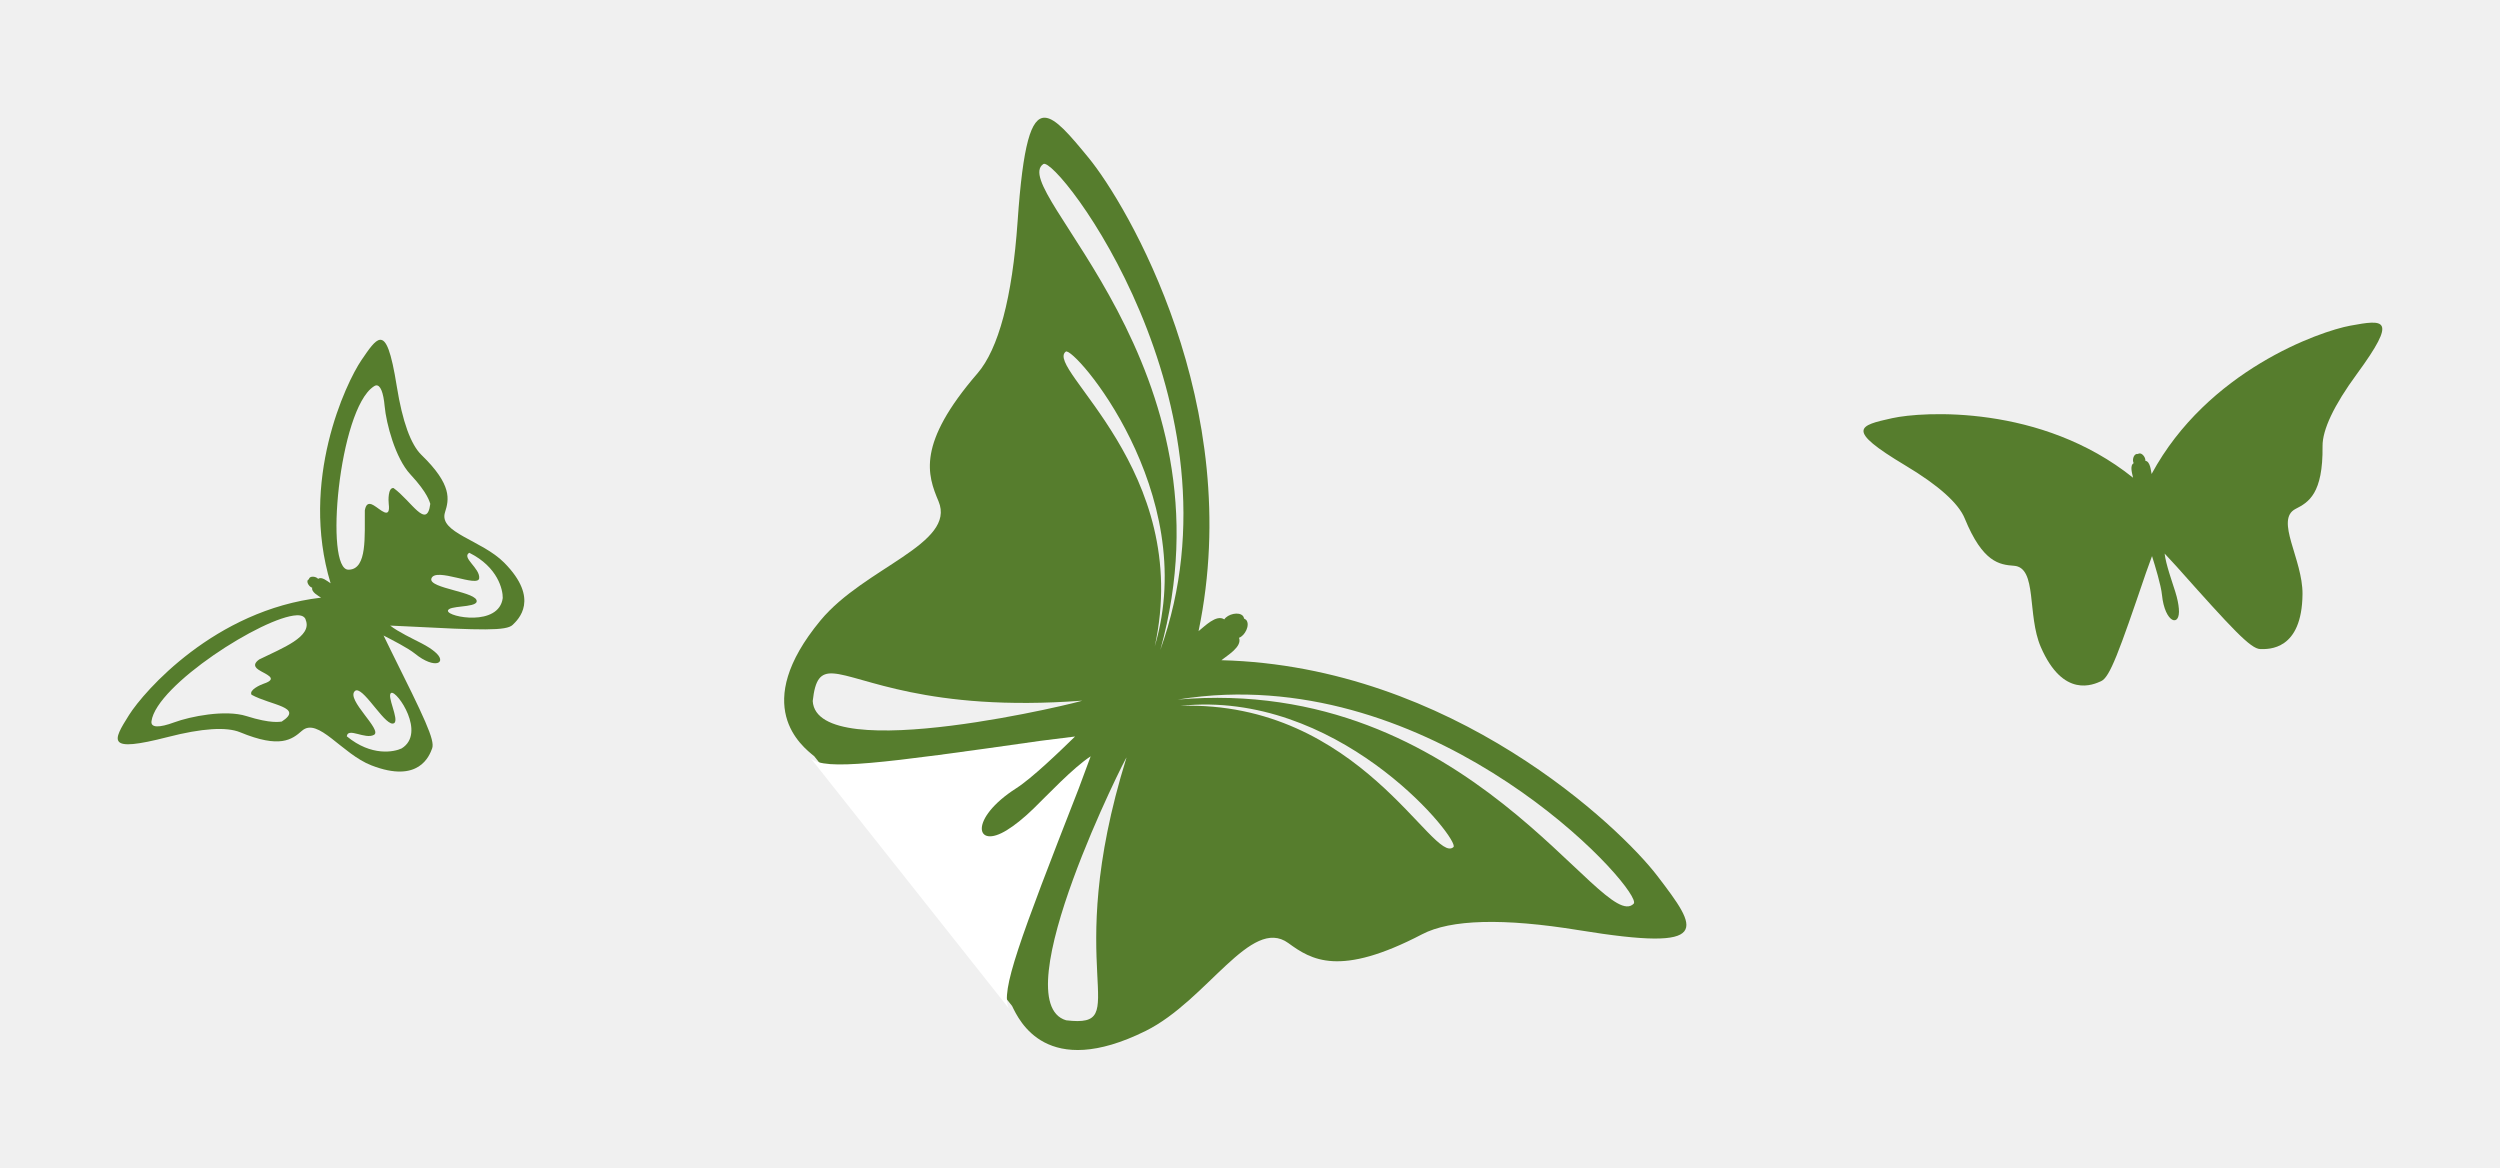
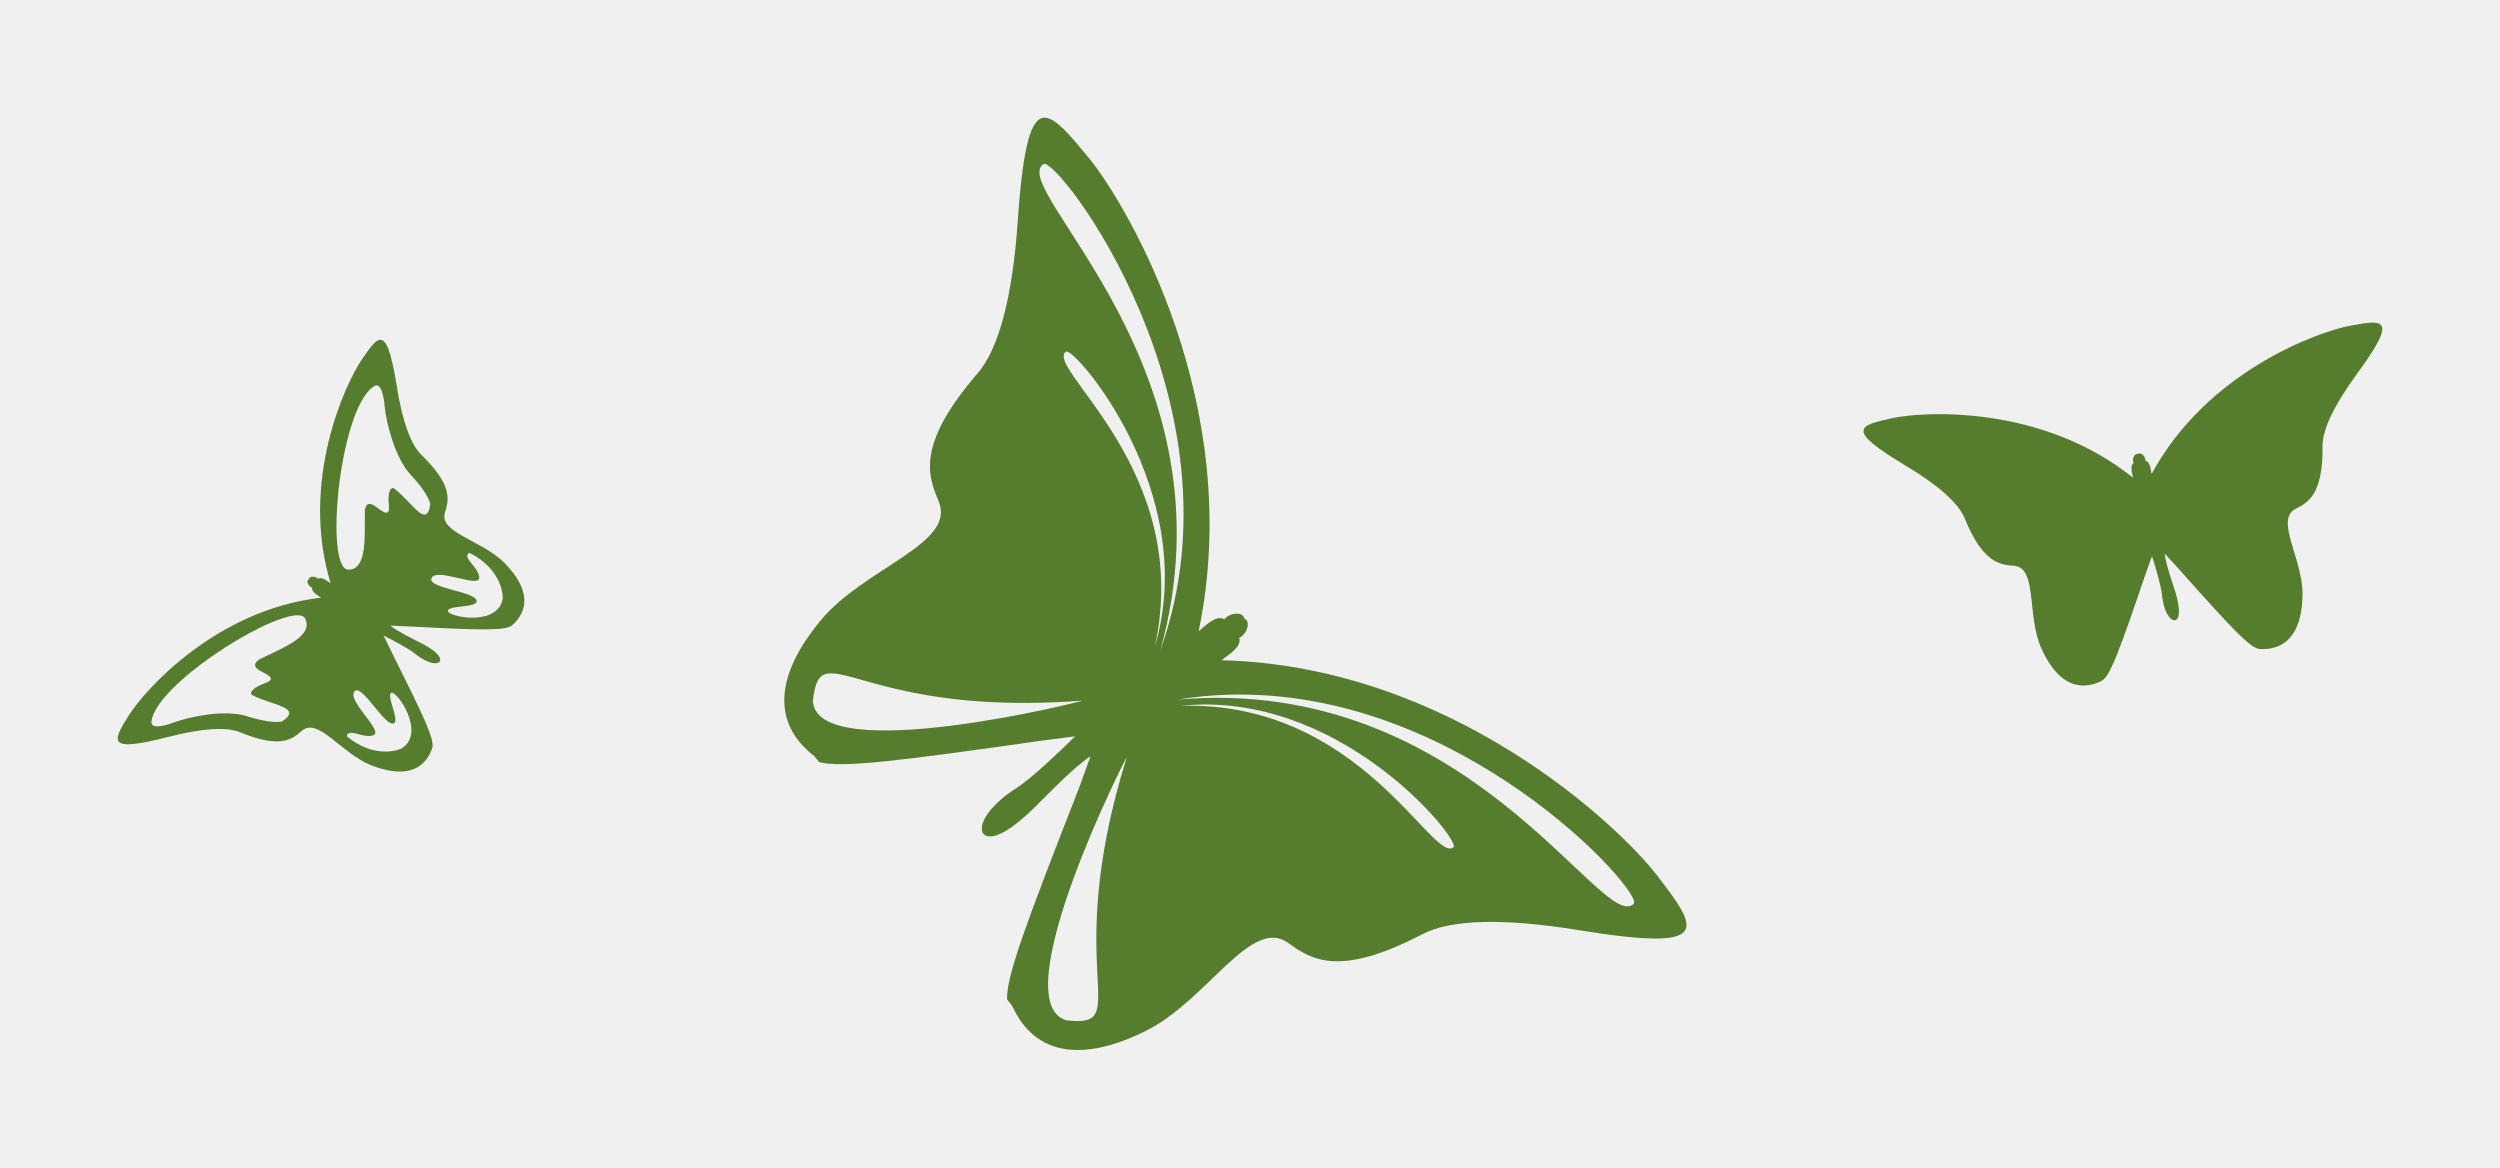
- <svg xmlns="http://www.w3.org/2000/svg" xmlns:xlink="http://www.w3.org/1999/xlink" version="1.1" width="212.408" height="99.213" viewBox="0 0 212.408 99.213" id="Ebene_1" xml:space="preserve">
-   <defs id="defs27">
-     <defs id="defs5">
-       <rect width="595.276" height="841.89" x="0" y="0" id="SVGID_1_" />
-     </defs>
-     <clipPath id="SVGID_2_">
-       <use id="use9" style="overflow:visible" x="0" y="0" width="595.276" height="841.89" xlink:href="#SVGID_1_" />
-     </clipPath>
-   </defs>
-   <path d="m 110.031,0 c -1.174,-0.028 -1.859,2.261 -2.312,8.812 -0.448,6.488 -1.631,10.846 -3.406,12.906 -5.186,6.006 -4.256,8.638 -3.312,10.875 1.526,3.624 -6.304,5.621 -10.031,10.125 C 84.98,49.961 89.364,53.383 90.438,54.25 L 107.25,75.469 c 0.602,1.243 2.925,6.294 11.344,2.125 5.239,-2.597 8.949,-9.781 12.125,-7.469 1.961,1.432 4.34,2.921 11.375,-0.75 2.407,-1.261 6.894,-1.39 13.312,-0.344 11.521,1.88 10.138,-0.07 6.656,-4.625 -3.104,-4.062 -17.402,-17.814 -37.031,-18.312 0.506,-0.407 1.787,-1.146 1.5,-1.906 0.5,-0.171 0.953,-1.069 0.625,-1.5 -0.048,-0.059 -0.12,-0.091 -0.188,-0.125 -0.02,-0.073 -0.047,-0.157 -0.094,-0.219 -0.343,-0.414 -1.313,-0.166 -1.594,0.281 -0.675,-0.453 -1.675,0.598 -2.188,1 C 127.101,24.404 116.992,7.359 113.75,3.406 112.158,1.468 110.945,0.022 110.031,0 z m -0.125,3.938 c 1.123,-0.748 17.442,20.38 9.938,41.281 6.668,-23.954 -13.081,-39.179 -9.938,-41.281 z m 1.906,15.938 c 0.665,-0.498 11.454,11.927 7.562,25.031 3.269,-14.95 -9.422,-23.633 -7.562,-25.031 z m -19.75,27.344 c 2.412,0.152 7.97,3.3 21.125,2.312 0.524,-0.04 -22.535,5.697 -22.875,0.031 0.202,-1.846 0.654,-2.413 1.75,-2.344 z m 33.312,1.812 c 20.017,-0.726 35.57,16.845 34.688,17.75 -2.642,2.706 -13.974,-19.502 -38.75,-17.344 1.37,-0.221 2.728,-0.358 4.062,-0.406 z m -2.562,0.844 c 12.962,-0.539 22.531,11.548 21.938,12.094 -1.717,1.57 -7.918,-12.473 -23.219,-12 0.425,-0.044 0.863,-0.076 1.281,-0.094 z m -5.844,4.5 c -5.697,18.323 0.777,23.011 -5.125,22.312 -5.447,-1.607 5.281,-22.814 5.125,-22.312 z" transform="translate(-21.26013,9.999999)" clip-path="url(#SVGID_2_)" id="path11" style="fill:#567d2d" />
-   <path d="m 266.618,398.645 c 1.252,1.016 5.711,0.458 19.531,-1.514 0.911,-0.118 1.881,-0.239 2.906,-0.363 -1.293,1.266 -3.656,3.54 -4.992,4.395 -4.05,2.588 -3.501,5.25 -0.785,3.55 0.614,-0.377 1.38,-0.973 2.256,-1.825 1.138,-1.103 3.336,-3.452 4.849,-4.437 -0.356,0.965 -0.696,1.879 -1.017,2.74 -5.082,13.001 -6.647,17.215 -5.943,18.667" transform="translate(-197.7159,-334.1923)" clip-path="url(#SVGID_2_)" id="path13" style="fill:#ffffff" />
-   <path d="m 439.965,367.944 c -2.563,0.471 -12.117,3.796 -16.876,12.6 -0.067,-0.325 -0.121,-1.073 -0.531,-1.119 0.035,-0.269 -0.258,-0.675 -0.53,-0.625 -0.036,0.007 -0.071,0.026 -0.1,0.047 -0.041,-0.008 -0.078,-0.013 -0.113,-0.003 -0.274,0.06 -0.386,0.549 -0.248,0.781 -0.36,0.201 -0.117,0.911 -0.053,1.237 -7.813,-6.265 -17.907,-5.624 -20.455,-5.062 -2.856,0.627 -4.032,0.94 1.075,4 2.848,1.7 4.555,3.236 5.077,4.52 1.534,3.747 2.952,3.932 4.184,4.023 2.001,0.143 1.096,4.169 2.281,6.905 1.911,4.396 4.476,3.19 5.12,2.901 0.751,-0.331 1.526,-2.487 3.82,-9.223 0.16,-0.44 0.33,-0.909 0.509,-1.406 0.276,0.883 0.764,2.479 0.844,3.286 0.243,2.437 1.584,2.805 1.435,1.18 -0.029,-0.37 -0.121,-0.857 -0.307,-1.448 -0.241,-0.773 -0.798,-2.315 -0.901,-3.232 0.358,0.386 0.698,0.753 1.014,1.097 4.735,5.317 6.293,7.002 7.114,7.017 0.703,0.013 3.539,0.128 3.587,-4.661 0.029,-2.978 -2.376,-6.34 -0.586,-7.249 1.1,-0.56 2.334,-1.284 2.289,-5.33 -0.016,-1.38 0.955,-3.458 2.916,-6.132 3.517,-4.801 2.311,-4.63 -0.565,-4.104" transform="translate(-240.2822,-340.2732)" clip-path="url(#SVGID_2_)" id="path17" style="fill:#567d2d" />
-   <path d="m 22.281,19.844 c -0.42,0.048 -0.908,0.758 -1.562,1.719 -1.331,1.96 -5.269,10.264 -2.625,18.969 -0.254,-0.164 -0.771,-0.611 -1.062,-0.375 -0.148,-0.194 -0.609,-0.271 -0.75,-0.062 -0.016,0.029 -0.024,0.06 -0.031,0.094 -0.029,0.021 -0.075,0.035 -0.094,0.062 -0.133,0.213 0.14,0.598 0.375,0.656 -0.098,0.362 0.5,0.677 0.75,0.844 -9.027,1.047 -15.047,7.965 -16.312,9.969 -1.415,2.247 -1.951,3.222 3.281,1.875 2.915,-0.749 4.995,-0.885 6.156,-0.406 3.394,1.403 4.405,0.617 5.25,-0.125 1.368,-1.201 3.384,1.958 5.906,2.938 4.055,1.576 4.932,-0.839 5.156,-1.438 0.263,-0.697 -0.647,-2.584 -3.531,-8.375 -0.184,-0.382 -0.389,-0.787 -0.594,-1.219 0.746,0.383 2.085,1.068 2.656,1.531 1.727,1.403 2.83,0.788 1.688,-0.156 -0.256,-0.218 -0.625,-0.459 -1.125,-0.719 -0.651,-0.338 -2.003,-0.978 -2.656,-1.5 0.476,0.015 0.92,0.046 1.344,0.062 6.45,0.335 8.528,0.397 9.062,-0.125 0.458,-0.444 2.34,-2.188 -0.719,-5.281 -1.904,-1.924 -5.586,-2.546 -5.031,-4.281 0.34,-1.071 0.638,-2.318 -2,-4.875 -0.904,-0.876 -1.617,-2.837 -2.094,-5.812 -0.48,-3.005 -0.897,-4.03 -1.438,-3.969 z m -0.344,3.875 c 0.386,-0.067 0.641,0.585 0.75,1.781 0.131,1.432 0.897,4.398 2.188,5.781 1.511,1.624 1.629,2.361 1.688,2.5 -0.286,2.262 -1.612,-0.253 -3.125,-1.344 -0.468,-0.044 -0.442,1.048 -0.406,1.344 0.177,1.426 -0.726,0.444 -1.281,0.125 -0.491,-0.295 -0.673,-0.017 -0.75,0.438 -0.026,2.162 0.218,4.975 -1.344,5.031 -0.016,0.008 -0.026,0 -0.031,0 -2.089,0.093 -0.828,-13.623 2.125,-15.562 0.06,-0.039 0.132,-0.084 0.188,-0.094 z M 29.875,37.938 c 2.449,1.219 2.86,3.163 2.844,3.844 -0.313,2.449 -4.649,1.632 -4.656,1.094 -0.006,-0.483 2.329,-0.254 2.438,-0.781 0.175,-0.841 -4.127,-1.112 -3.844,-1.969 0.332,-1.005 3.989,0.815 4.062,-0.031 0.076,-0.852 -1.53,-1.752 -0.844,-2.156 z M 15.219,43.25 c 0.402,-0.016 0.648,0.103 0.75,0.344 0.002,0.006 0.002,0.016 0,0.031 0.622,1.436 -2.001,2.421 -3.938,3.375 -0.378,0.267 -0.537,0.561 -0.062,0.875 0.527,0.366 1.798,0.734 0.438,1.188 -0.282,0.095 -1.269,0.534 -1.031,0.938 1.637,0.899 4.479,1.049 2.562,2.281 -0.149,0.006 -0.886,0.199 -3,-0.469 -1.801,-0.569 -4.777,0.033 -6.125,0.531 C 3.526,52.82 2.798,52.816 2.875,52.25 c 0.414,-3.067 9.527,-8.888 12.344,-9 z m 5.062,6.375 c 0.768,-0.083 2.565,3.253 3.219,2.781 0.436,-0.313 -0.692,-2.372 -0.25,-2.562 0.493,-0.213 2.98,3.432 0.875,4.719 -0.615,0.292 -2.545,0.711 -4.656,-1.031 0.088,-0.791 1.565,0.292 2.312,-0.125 0.737,-0.412 -2.406,-3.004 -1.625,-3.719 0.042,-0.038 0.074,-0.057 0.125,-0.062 z" transform="translate(9.995673,9.027056)" clip-path="url(#SVGID_2_)" id="path19" style="fill:#567d2d" />
+ <svg xmlns="http://www.w3.org/2000/svg" version="1.1" width="212.408" height="99.213" viewBox="0 0 212.408 99.213" id="Ebene_1" xml:space="preserve">
+   <defs id="defs27" />
+   <path d="m 88.781,10 c -1.174,-0.028 -1.859,2.261 -2.312,8.812 -0.448,6.488 -1.631,10.846 -3.406,12.906 -5.186,6.006 -4.256,8.638 -3.312,10.875 1.526,3.624 -6.304,5.621 -10.031,10.125 -5.989,7.242 -1.605,10.664 -0.531,11.531 l 0.406,0.5 c 1.92,0.52 6.862,-0.103 18.844,-1.812 0.911,-0.118 1.881,-0.251 2.906,-0.375 -1.293,1.266 -3.664,3.551 -5,4.406 -4.05,2.588 -3.497,5.263 -0.781,3.562 0.614,-0.377 1.374,-0.992 2.25,-1.844 1.138,-1.103 3.331,-3.453 4.844,-4.438 -0.356,0.965 -0.679,1.889 -1,2.75 -4.401,11.26 -6.158,15.914 -6.094,17.906 L 86,85.469 c 0.602,1.243 2.925,6.294 11.344,2.125 5.239,-2.597 8.949,-9.781 12.125,-7.469 1.961,1.432 4.34,2.921 11.375,-0.75 2.407,-1.261 6.894,-1.39 13.312,-0.344 11.521,1.88 10.138,-0.07 6.656,-4.625 -3.104,-4.062 -17.402,-17.814 -37.031,-18.312 0.506,-0.407 1.787,-1.146 1.5,-1.906 0.5,-0.171 0.953,-1.069 0.625,-1.5 -0.048,-0.059 -0.12,-0.091 -0.188,-0.125 -0.02,-0.073 -0.047,-0.157 -0.094,-0.219 -0.343,-0.414 -1.313,-0.166 -1.594,0.281 -0.675,-0.453 -1.675,0.598 -2.188,1 C 105.851,34.404 95.742,17.359 92.5,13.406 90.908,11.468 89.695,10.022 88.781,10 z m -0.125,3.938 c 1.123,-0.748 17.442,20.38 9.938,41.281 6.668,-23.954 -13.081,-39.179 -9.938,-41.281 z M 90.562,29.875 C 91.228,29.377 102.017,41.802 98.125,54.906 101.394,39.956 88.703,31.273 90.562,29.875 z M 70.406,57.219 c 0.118,-0.012 0.269,-0.009 0.406,0 2.412,0.152 7.97,3.3 21.125,2.312 0.524,-0.04 -22.535,5.697 -22.875,0.031 0.177,-1.615 0.52,-2.256 1.344,-2.344 z m 33.719,1.812 c 20.017,-0.726 35.57,16.845 34.688,17.75 -2.642,2.706 -13.974,-19.502 -38.75,-17.344 1.37,-0.221 2.728,-0.358 4.062,-0.406 z m -2.562,0.844 c 12.962,-0.539 22.531,11.548 21.938,12.094 -1.717,1.57 -7.918,-12.473 -23.219,-12 0.425,-0.044 0.863,-0.076 1.281,-0.094 z m -5.844,4.5 c -5.697,18.323 0.777,23.011 -5.125,22.312 -5.447,-1.607 5.281,-22.814 5.125,-22.312 z" transform="translate(0,-1.7430596e-6)" id="path11" style="fill:#567d2d" />
+   <path d="m 439.965,367.944 c -2.563,0.471 -12.117,3.796 -16.876,12.6 -0.067,-0.325 -0.121,-1.073 -0.531,-1.119 0.035,-0.269 -0.258,-0.675 -0.53,-0.625 -0.036,0.007 -0.071,0.026 -0.1,0.047 -0.041,-0.008 -0.078,-0.013 -0.113,-0.003 -0.274,0.06 -0.386,0.549 -0.248,0.781 -0.36,0.201 -0.117,0.911 -0.053,1.237 -7.813,-6.265 -17.907,-5.624 -20.455,-5.062 -2.856,0.627 -4.032,0.94 1.075,4 2.848,1.7 4.555,3.236 5.077,4.52 1.534,3.747 2.952,3.932 4.184,4.023 2.001,0.143 1.096,4.169 2.281,6.905 1.911,4.396 4.476,3.19 5.12,2.901 0.751,-0.331 1.526,-2.487 3.82,-9.223 0.16,-0.44 0.33,-0.909 0.509,-1.406 0.276,0.883 0.764,2.479 0.844,3.286 0.243,2.437 1.584,2.805 1.435,1.18 -0.029,-0.37 -0.121,-0.857 -0.307,-1.448 -0.241,-0.773 -0.798,-2.315 -0.901,-3.232 0.358,0.386 0.698,0.753 1.014,1.097 4.735,5.317 6.293,7.002 7.114,7.017 0.703,0.013 3.539,0.128 3.587,-4.661 0.029,-2.978 -2.376,-6.34 -0.586,-7.249 1.1,-0.56 2.334,-1.284 2.289,-5.33 -0.016,-1.38 0.955,-3.458 2.916,-6.132 3.517,-4.801 2.311,-4.63 -0.565,-4.104" transform="translate(-240.2822,-340.2732)" id="path17" style="fill:#567d2d" />
+   <path d="m 22.281,19.844 c -0.42,0.048 -0.908,0.758 -1.562,1.719 -1.331,1.96 -5.269,10.264 -2.625,18.969 -0.254,-0.164 -0.771,-0.611 -1.062,-0.375 -0.148,-0.194 -0.609,-0.271 -0.75,-0.062 -0.016,0.029 -0.024,0.06 -0.031,0.094 -0.029,0.021 -0.075,0.035 -0.094,0.062 -0.133,0.213 0.14,0.598 0.375,0.656 -0.098,0.362 0.5,0.677 0.75,0.844 -9.027,1.047 -15.047,7.965 -16.312,9.969 -1.415,2.247 -1.951,3.222 3.281,1.875 2.915,-0.749 4.995,-0.885 6.156,-0.406 3.394,1.403 4.405,0.617 5.25,-0.125 1.368,-1.201 3.384,1.958 5.906,2.938 4.055,1.576 4.932,-0.839 5.156,-1.438 0.263,-0.697 -0.647,-2.584 -3.531,-8.375 -0.184,-0.382 -0.389,-0.787 -0.594,-1.219 0.746,0.383 2.085,1.068 2.656,1.531 1.727,1.403 2.83,0.788 1.688,-0.156 -0.256,-0.218 -0.625,-0.459 -1.125,-0.719 -0.651,-0.338 -2.003,-0.978 -2.656,-1.5 0.476,0.015 0.92,0.046 1.344,0.062 6.45,0.335 8.528,0.397 9.062,-0.125 0.458,-0.444 2.34,-2.188 -0.719,-5.281 -1.904,-1.924 -5.586,-2.546 -5.031,-4.281 0.34,-1.071 0.638,-2.318 -2,-4.875 -0.904,-0.876 -1.617,-2.837 -2.094,-5.812 -0.48,-3.005 -0.897,-4.03 -1.438,-3.969 z m -0.344,3.875 c 0.386,-0.067 0.641,0.585 0.75,1.781 0.131,1.432 0.897,4.398 2.188,5.781 1.511,1.624 1.629,2.361 1.688,2.5 -0.286,2.262 -1.612,-0.253 -3.125,-1.344 -0.468,-0.044 -0.442,1.048 -0.406,1.344 0.177,1.426 -0.726,0.444 -1.281,0.125 -0.491,-0.295 -0.673,-0.017 -0.75,0.438 -0.026,2.162 0.218,4.975 -1.344,5.031 -0.016,0.008 -0.026,0 -0.031,0 -2.089,0.093 -0.828,-13.623 2.125,-15.562 0.06,-0.039 0.132,-0.084 0.188,-0.094 z M 29.875,37.938 c 2.449,1.219 2.86,3.163 2.844,3.844 -0.313,2.449 -4.649,1.632 -4.656,1.094 -0.006,-0.483 2.329,-0.254 2.438,-0.781 0.175,-0.841 -4.127,-1.112 -3.844,-1.969 0.332,-1.005 3.989,0.815 4.062,-0.031 0.076,-0.852 -1.53,-1.752 -0.844,-2.156 z M 15.219,43.25 c 0.402,-0.016 0.648,0.103 0.75,0.344 0.002,0.006 0.002,0.016 0,0.031 0.622,1.436 -2.001,2.421 -3.938,3.375 -0.378,0.267 -0.537,0.561 -0.062,0.875 0.527,0.366 1.798,0.734 0.438,1.188 -0.282,0.095 -1.269,0.534 -1.031,0.938 1.637,0.899 4.479,1.049 2.562,2.281 -0.149,0.006 -0.886,0.199 -3,-0.469 -1.801,-0.569 -4.777,0.033 -6.125,0.531 C 3.526,52.82 2.798,52.816 2.875,52.25 c 0.414,-3.067 9.527,-8.888 12.344,-9 z m 5.062,6.375 c 0.768,-0.083 2.565,3.253 3.219,2.781 0.436,-0.313 -0.692,-2.372 -0.25,-2.562 0.493,-0.213 2.98,3.432 0.875,4.719 -0.615,0.292 -2.545,0.711 -4.656,-1.031 0.088,-0.791 1.565,0.292 2.312,-0.125 0.737,-0.412 -2.406,-3.004 -1.625,-3.719 0.042,-0.038 0.074,-0.057 0.125,-0.062 z" transform="translate(9.995673,9.027056)" id="path19" style="fill:#567d2d" />
</svg>
